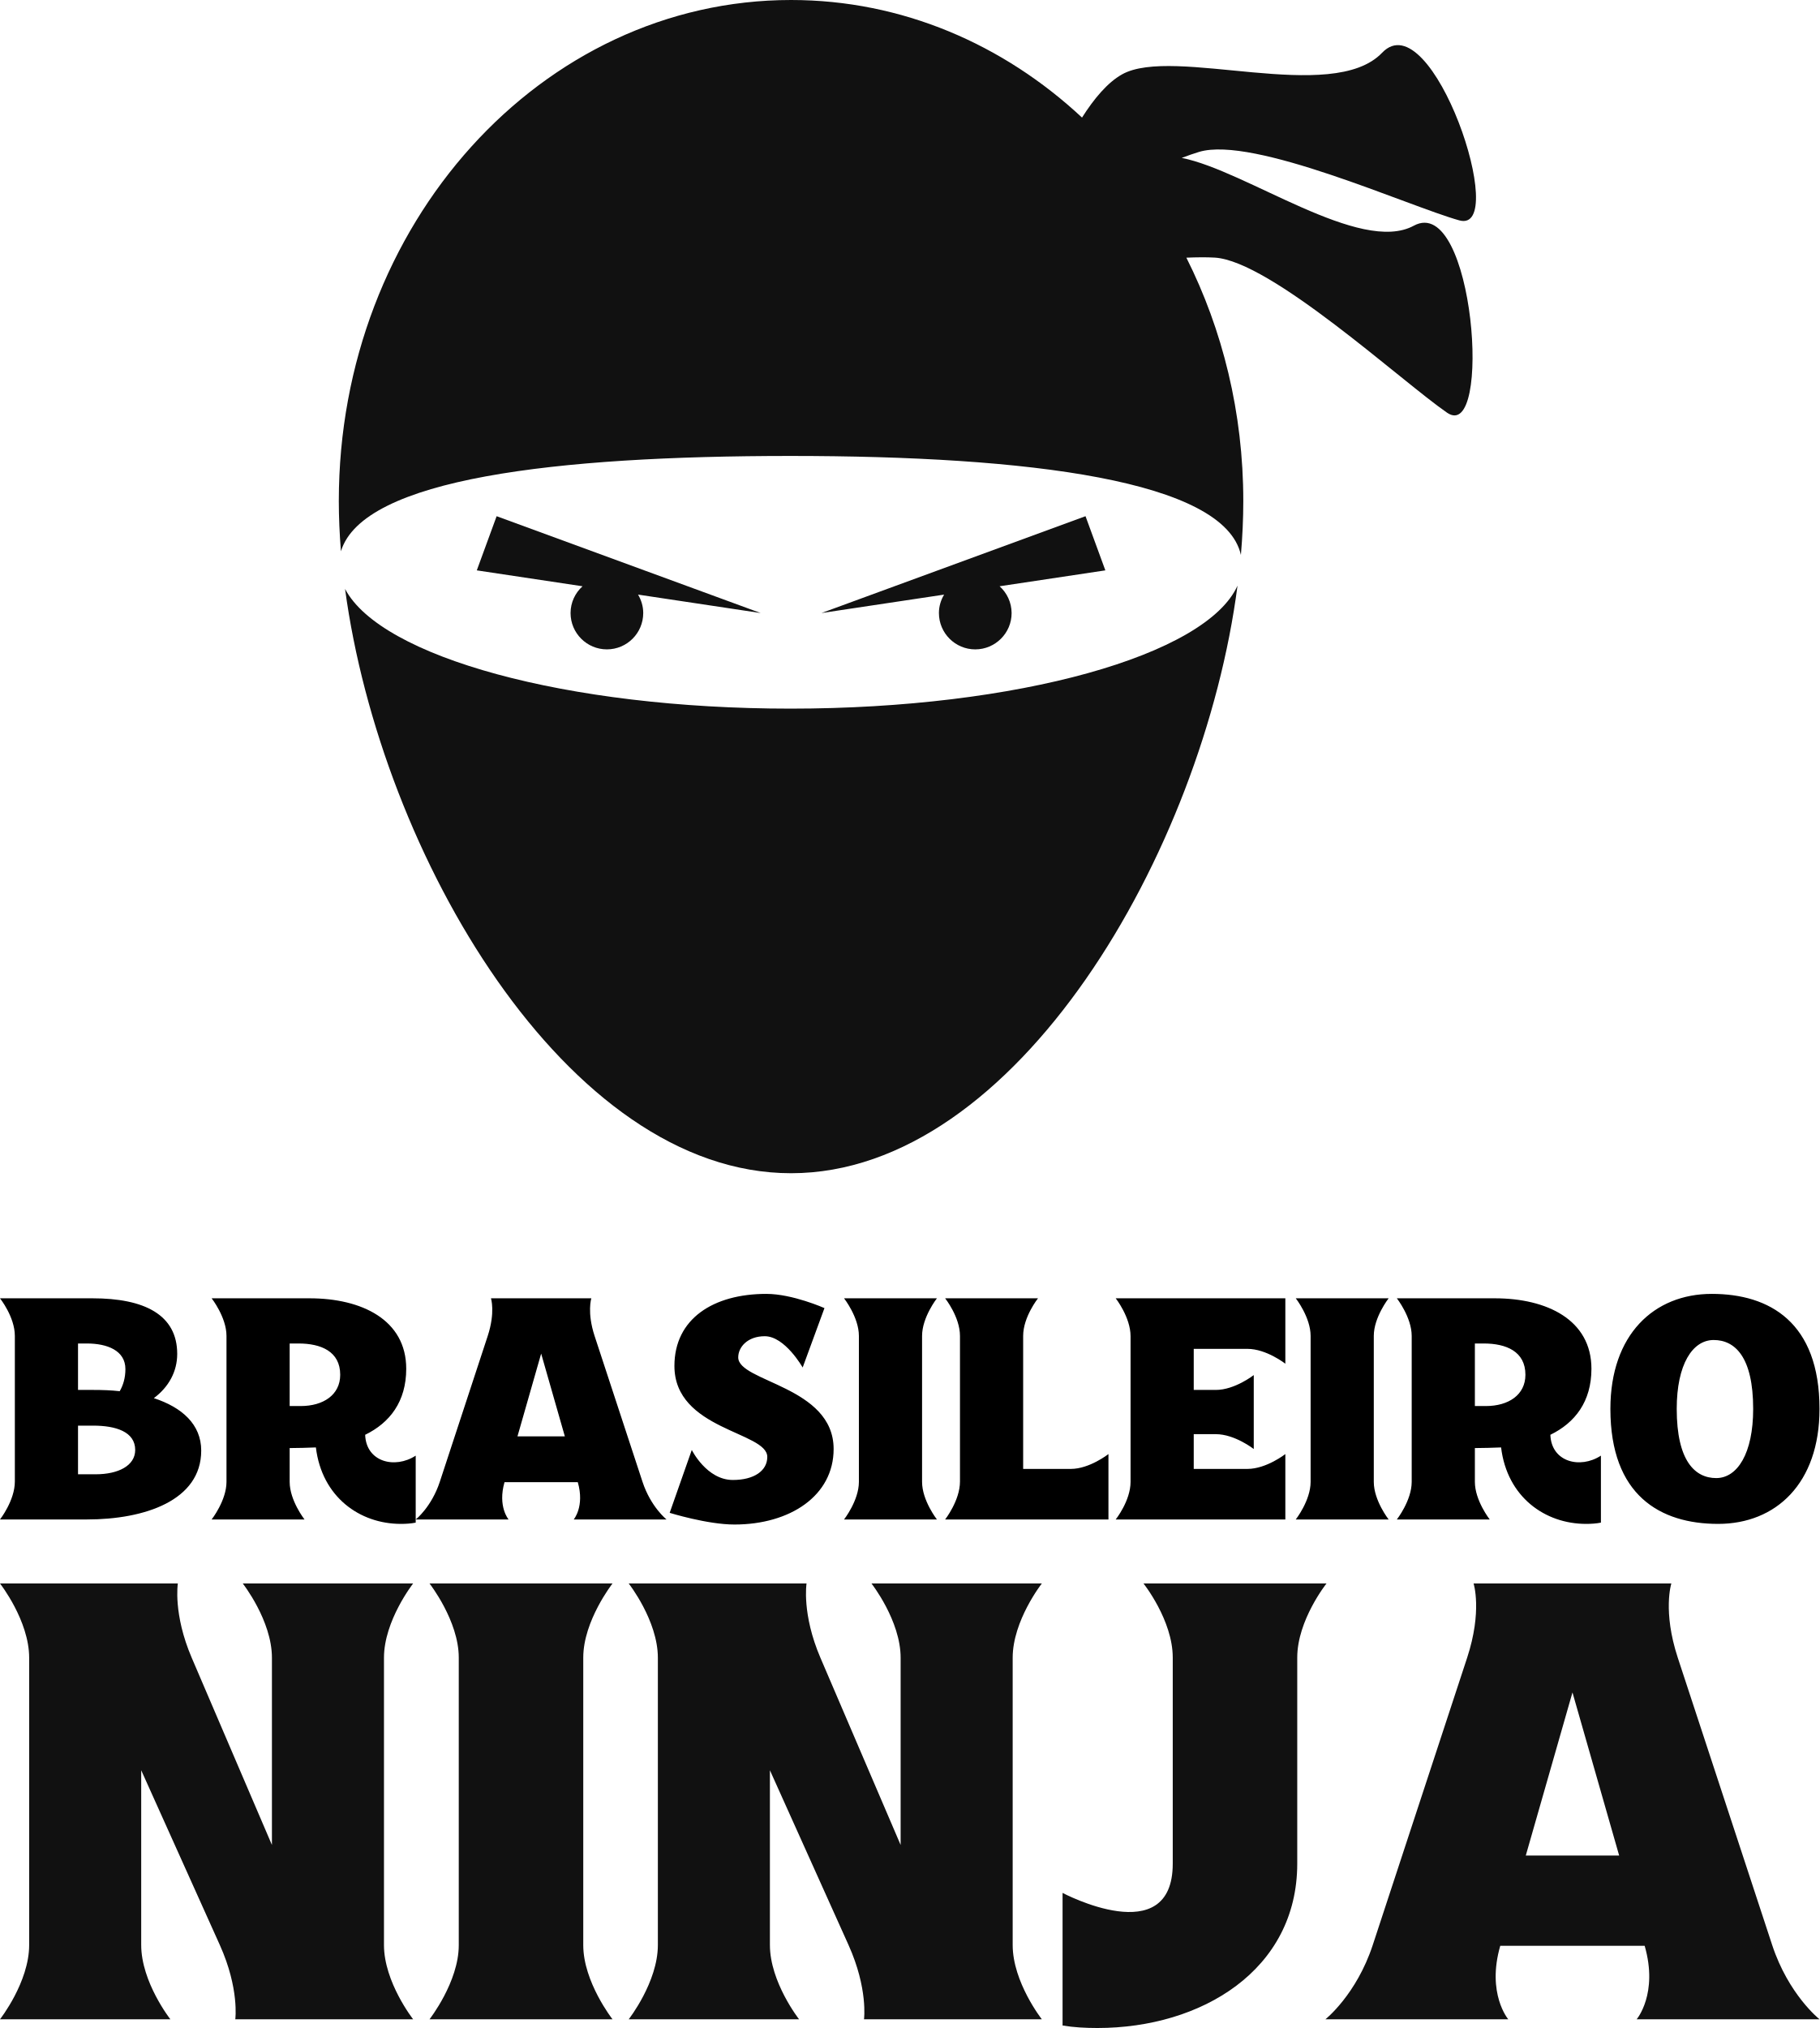
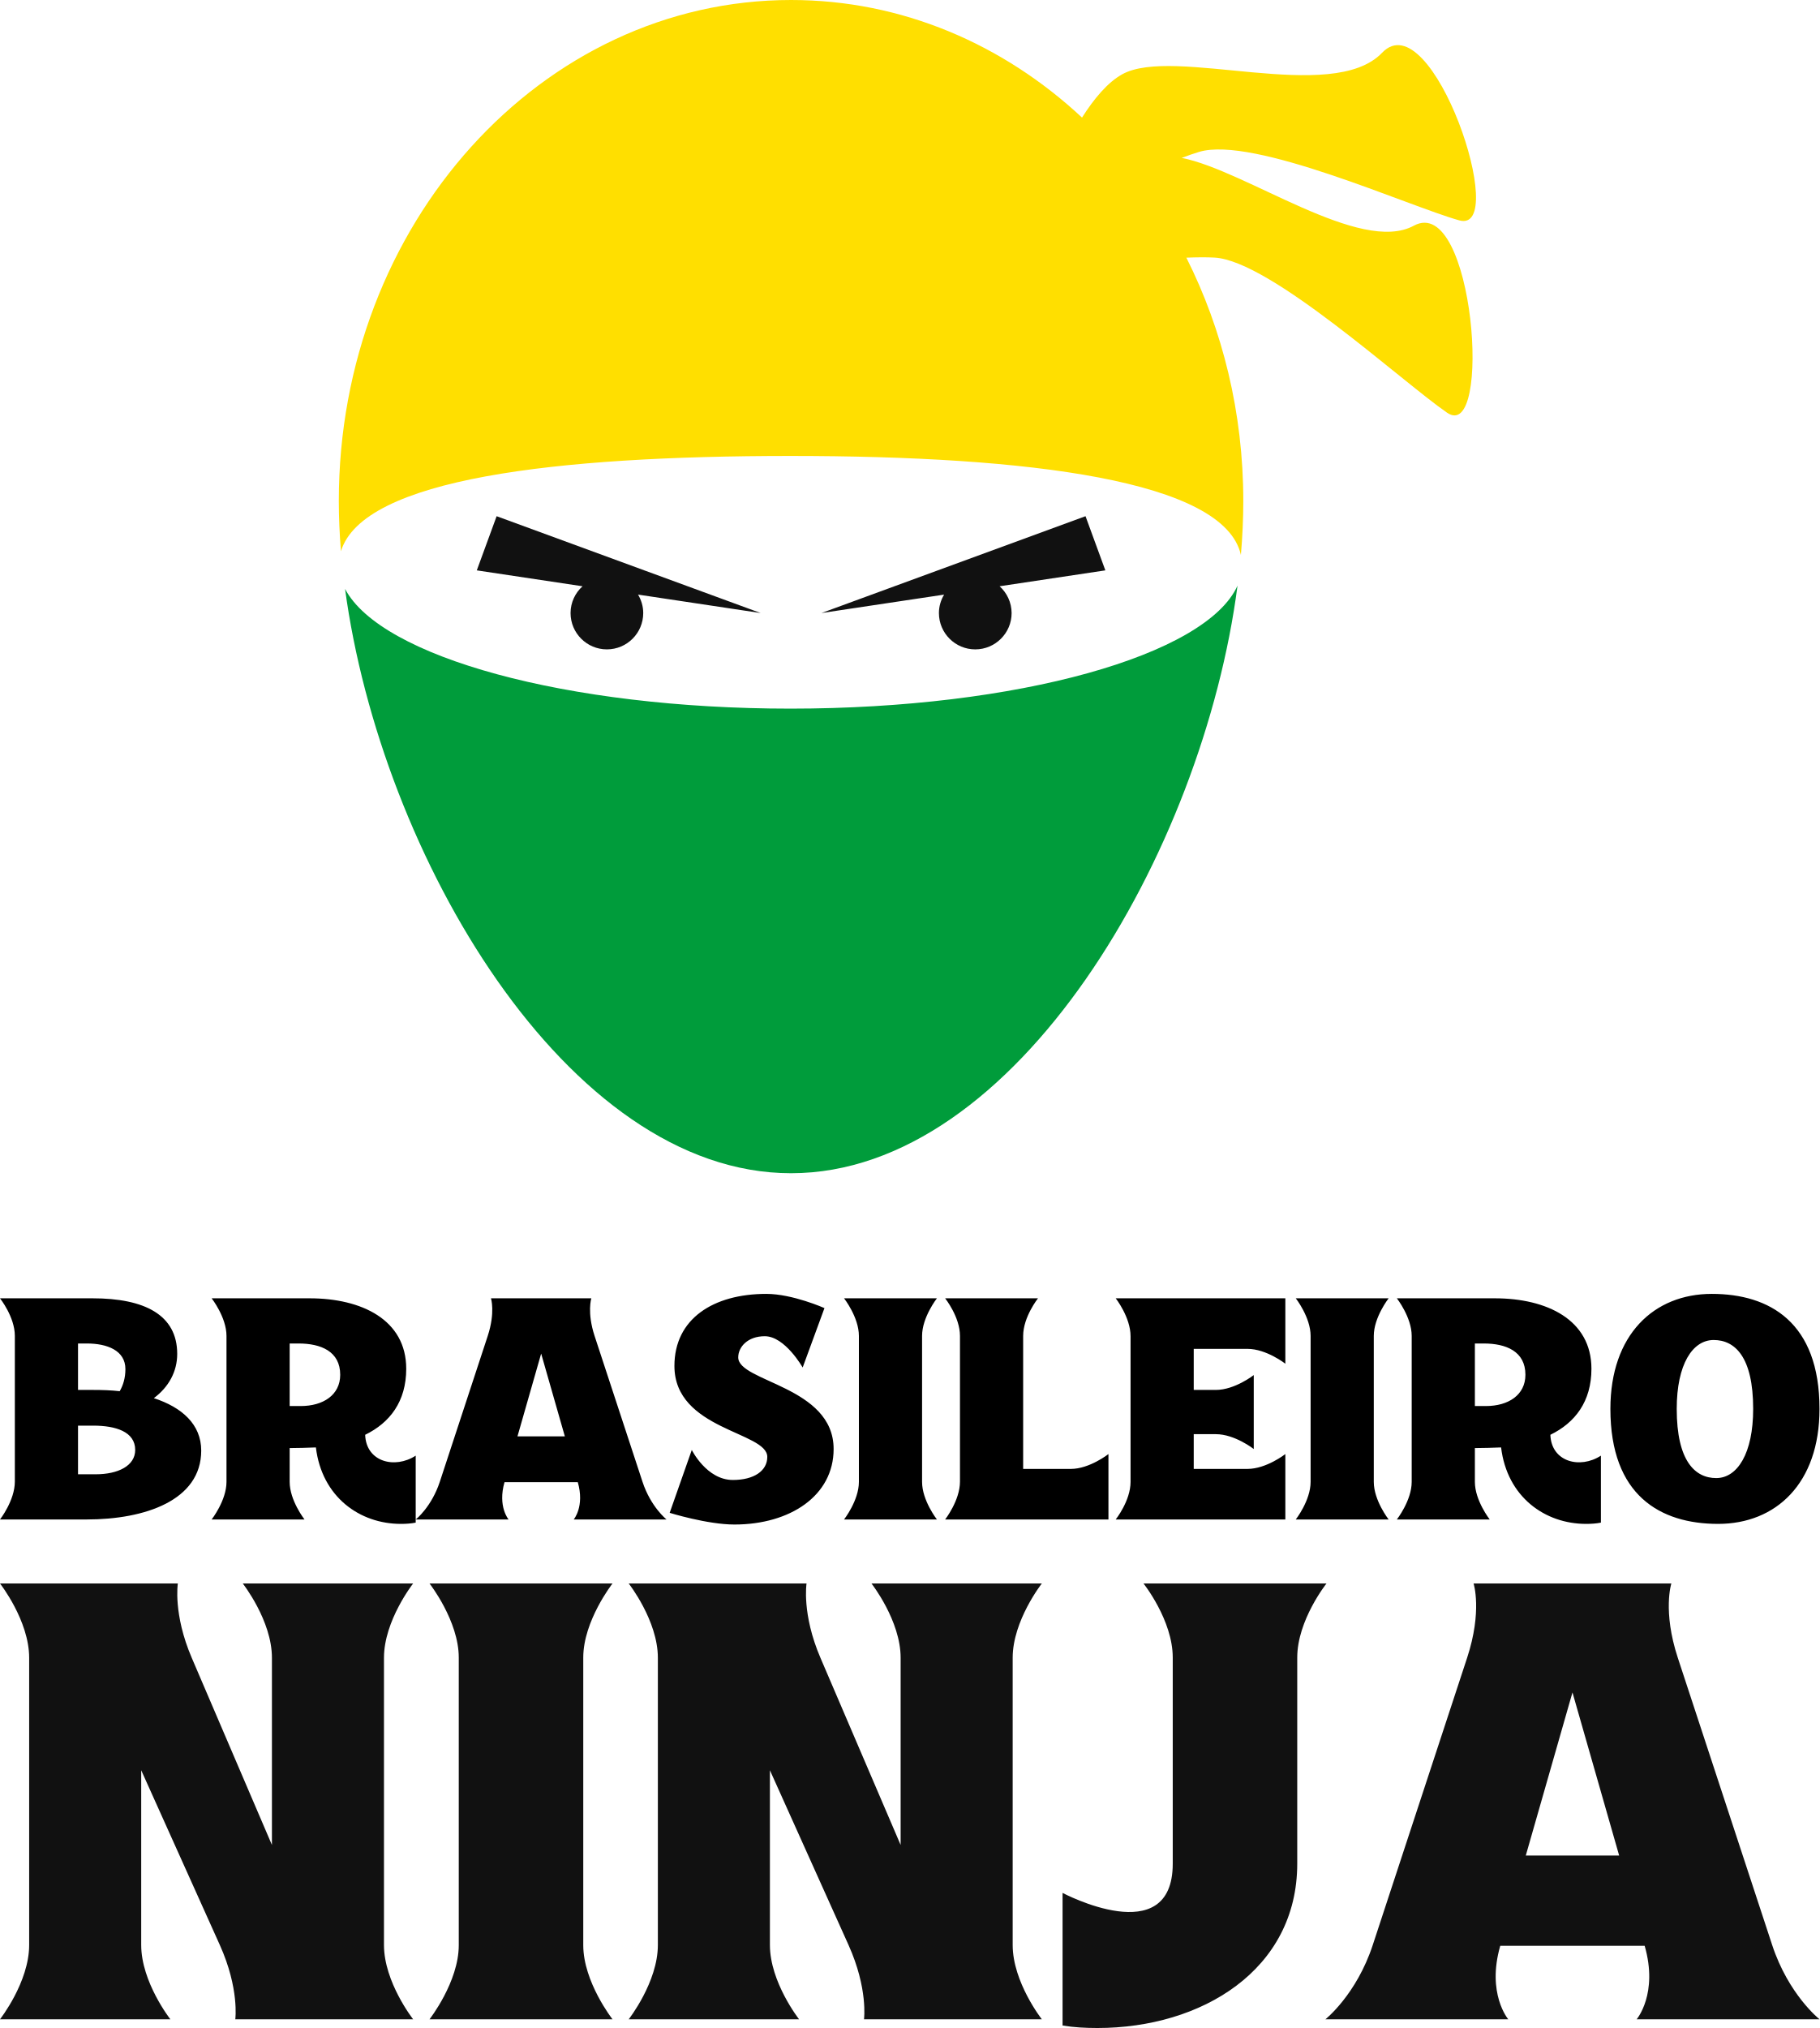
<svg xmlns="http://www.w3.org/2000/svg" viewBox="165.136 56.608 295.364 329.149">
  <g id="SvgjsG1885" featurekey="symbolFeature-0" transform="matrix(1.904174, 0, 0, 1.904174, 202.7278, 56.13213)" fill="#111">
-     <path d="M47.646,60.65c-19.095,0-34.935-4.411-37.971-10.204c3.04,22.626,18.9,49.804,38.021,49.804  c19.2,0,35.116-27.406,38.061-50.083C83.095,56.094,67.05,60.65,47.646,60.65z" />
-     <path d="M100.786,19.487c-4.564,2.482-14.294-4.7-19.786-5.778c0.531-0.2,1.037-0.38,1.486-0.514  c4.641-1.382,17.789,4.609,22.172,5.837c4.385,1.228-2.321-18.74-6.573-14.287C93.832,9.2,80.297,4.131,75.914,6.589  c-1.24,0.694-2.391,2.074-3.413,3.682C65.797,4.021,57.146,0.25,47.697,0.25c-21.293,0-38.555,19.12-38.555,42.704  c0,1.394,0.064,2.828,0.182,4.284c1.876-6.197,18.315-8.125,38.322-8.125c20.344,0,36.992,2.091,38.4,8.439  c0.133-1.566,0.204-3.103,0.204-4.598c0-7.528-1.766-14.599-4.853-20.741c0.89-0.037,1.715-0.046,2.409-0.006  c4.777,0.273,15.916,10.533,19.812,13.217C107.517,38.111,105.938,16.687,100.786,19.487z" />
+     <path d="M47.646,60.65c-19.095,0-34.935-4.411-37.971-10.204c3.04,22.626,18.9,49.804,38.021,49.804  c19.2,0,35.116-27.406,38.061-50.083C83.095,56.094,67.05,60.65,47.646,60.65z" style="fill: rgb(0, 156, 59);" />
+     <path d="M100.786,19.487c-4.564,2.482-14.294-4.7-19.786-5.778c0.531-0.2,1.037-0.38,1.486-0.514  c4.641-1.382,17.789,4.609,22.172,5.837c4.385,1.228-2.321-18.74-6.573-14.287C93.832,9.2,80.297,4.131,75.914,6.589  c-1.24,0.694-2.391,2.074-3.413,3.682C65.797,4.021,57.146,0.25,47.697,0.25c-21.293,0-38.555,19.12-38.555,42.704  c0,1.394,0.064,2.828,0.182,4.284c1.876-6.197,18.315-8.125,38.322-8.125c20.344,0,36.992,2.091,38.4,8.439  c0.133-1.566,0.204-3.103,0.204-4.598c0-7.528-1.766-14.599-4.853-20.741c0.89-0.037,1.715-0.046,2.409-0.006  c4.777,0.273,15.916,10.533,19.812,13.217C107.517,38.111,105.938,16.687,100.786,19.487z" style="fill: rgb(255, 223, 0);" />
    <path d="M45.107,52.502l-22.511-8.253l-1.691,4.616l9.014,1.355c-0.622,0.564-1.02,1.375-1.02,2.282c0,1.71,1.387,3.097,3.097,3.097  c1.711,0,3.098-1.387,3.098-3.097c0-0.576-0.168-1.109-0.441-1.572L45.107,52.502z" />
    <path d="M65.476,50.22l9.014-1.355l-1.691-4.617l-22.512,8.254l10.456-1.57c-0.275,0.463-0.441,0.995-0.441,1.57  c0,1.71,1.387,3.098,3.097,3.098s3.1-1.388,3.1-3.098C66.494,51.595,66.099,50.784,65.476,50.22z" />
  </g>
  <path d="M0.52 40 c0 0 1.88 -2.4 1.88 -4.8 l0 -18.44 c0 -2.4 -1.88 -4.76 -1.88 -4.76 l11.72 0 c6.56 0 10.72 2.08 10.72 7.04 c0 2.24 -1.08 4.2 -2.96 5.6 c3.56 1.16 6 3.32 6 6.64 c0 6.32 -7.16 8.72 -14.48 8.72 l-11 0 z M15.68 23.76 c0.44 -0.76 0.72 -1.68 0.72 -2.8 c0 -2.36 -2.32 -3.24 -4.88 -3.24 l-1.12 0 l0 5.88 l1.92 0 c1.16 0 2.28 0.04 3.36 0.16 z M10.4 34.28 l2.24 0 c2.84 0 5 -1.08 5 -3.08 c0 -2.32 -2.48 -3.08 -5.32 -3.08 l-1.92 0 l0 6.16 z M51.28 40.56 c-5.2 0 -10 -3.4 -10.76 -9.68 c-0.76 0.04 -2.6 0.08 -3.32 0.08 l0 4.28 c0 2.36 1.88 4.76 1.88 4.76 l-11.76 0 s1.88 -2.4 1.88 -4.76 l0 -18.48 c0 -2.36 -1.88 -4.76 -1.88 -4.76 l12.4 0 c6.6 0 12.24 2.72 12.24 8.92 c0 4.16 -2.08 6.84 -5.2 8.36 c0.12 3.44 3.76 4.36 6.4 2.64 l0 8.48 c-0.6 0.12 -1.24 0.16 -1.88 0.16 z M37.2 25.64 l1.4 0 c2.84 0 5 -1.4 5 -3.96 c0 -2.96 -2.44 -3.96 -5.28 -3.96 l-1.12 0 l0 7.92 z M53.171 40 c0 0 1.993 -1.58 3.042 -4.773 l6.064 -18.454 c0.986 -3.002 0.414 -4.774 0.414 -4.774 l12.709 0 s-0.572 1.771 0.414 4.774 l0 0 l6.064 18.454 c1.049 3.192 3.042 4.772 3.042 4.772 l-11.749 0 s1.401 -1.644 0.514 -4.72 l-9.28 0 c-0.886 3.076 0.514 4.72 0.514 4.72 l-11.749 0 z M66.046 29.48 l6 0 l-3 -10.48 z M93.52 40.64 c-3.44 0 -8.2 -1.48 -8.2 -1.48 l2.8 -7.96 s1.88 3.8 5.2 3.8 c2.68 0 4.36 -1.16 4.36 -2.92 c0 -3.2 -11.76 -3.398 -11.76 -11.52 c0 -5.96 4.92 -9.12 11.64 -9.12 c3.32 0 7.36 1.8 7.36 1.8 l-2.76 7.52 s-2.24 -3.96 -4.8 -3.96 c-2.16 0 -3.36 1.36 -3.36 2.68 c0 3.12 12.08 3.64 12.08 11.6 c0 5.92 -5.52 9.56 -12.56 9.56 z M107.4 40 c0 0 1.88 -2.4 1.88 -4.76 l0 -18.48 c0 -2.36 -1.88 -4.76 -1.88 -4.76 l11.76 0 s-1.88 2.4 -1.88 4.76 l0 18.48 c0 2.36 1.88 4.76 1.88 4.76 l-11.76 0 z M120.2 40 c0 0 1.88 -2.4 1.88 -4.8 l0 -18.44 c0 -2.4 -1.88 -4.76 -1.88 -4.76 l11.76 0 s-1.88 2.36 -1.88 4.76 l0 16.84 l6.04 0 c2.36 0 4.76 -1.88 4.76 -1.88 l0 8.28 l-20.68 0 z M141.8 40 c0 0 1.88 -2.36 1.88 -4.76 l0 -18.44 c0 -2.4 -1.88 -4.8 -1.88 -4.8 l21.48 0 l0 8.28 s-2.4 -1.88 -4.8 -1.88 l-6.8 0 l0 5.2 l2.8 0 c2.4 0 4.8 -1.88 4.8 -1.88 l0 9.36 s-2.4 -1.88 -4.8 -1.88 l-2.8 0 l0 4.4 l6.8 0 c2.4 0 4.8 -1.88 4.8 -1.88 l0 8.28 l-21.48 0 z M164.6 40 c0 0 1.88 -2.4 1.88 -4.76 l0 -18.48 c0 -2.36 -1.88 -4.76 -1.88 -4.76 l11.76 0 s-1.88 2.4 -1.88 4.76 l0 18.48 c0 2.36 1.88 4.76 1.88 4.76 l-11.76 0 z M201.36 40.56 c-5.2 0 -10 -3.4 -10.76 -9.68 c-0.76 0.04 -2.6 0.08 -3.32 0.08 l0 4.28 c0 2.36 1.88 4.76 1.88 4.76 l-11.76 0 s1.88 -2.4 1.88 -4.76 l0 -18.48 c0 -2.36 -1.88 -4.76 -1.88 -4.76 l12.4 0 c6.6 0 12.24 2.72 12.24 8.92 c0 4.16 -2.08 6.84 -5.2 8.36 c0.12 3.44 3.76 4.36 6.4 2.64 l0 8.48 c-0.6 0.12 -1.24 0.16 -1.88 0.16 z M187.28 25.64 l1.4 0 c2.84 0 5 -1.4 5 -3.96 c0 -2.96 -2.44 -3.96 -5.28 -3.96 l-1.12 0 l0 7.92 z M218.08 40.56 c-7.32 0 -13.64 -3.6 -13.64 -14.56 c0 -9.4 5.52 -14.56 12.84 -14.56 s13.64 3.6 13.64 14.56 c0 9.44 -5.52 14.56 -12.84 14.56 z M217.84 34.76 c2.68 0 4.68 -3.12 4.68 -8.76 c0 -6.6 -2.32 -8.72 -5 -8.72 s-4.68 3.08 -4.68 8.72 c0 6.6 2.32 8.76 5 8.76 z" transform="matrix(1.281963, 0, 0, 1.281963, 164.4691, 251.9425)" />
  <g id="SvgjsG1887" featurekey="nameFeature-1" transform="matrix(2.526201, 0, 0, 2.526201, 163.8221, 283.2948)" fill="#111">
    <path d="M0.52 40 c0 0 1.874 -2.387 1.874 -4.773 l0 -18.453 c0 -2.387 -1.874 -4.774 -1.874 -4.774 l11.428 0 s-0.314 1.961 0.892 4.774 l5.154 12.026 l0 -12.026 c0 -2.387 -1.874 -4.774 -1.874 -4.774 l10.948 0 s-1.874 2.387 -1.874 4.774 l0 18.453 c0 2.386 1.874 4.773 1.874 4.773 l-11.428 0 s0.268 -1.966 -0.992 -4.768 l-5.054 -11.232 l0 11.227 c0 2.386 1.874 4.773 1.874 4.773 l-10.948 0 z M28.12 40 c0 0 1.88 -2.4 1.88 -4.76 l0 -18.48 c0 -2.36 -1.88 -4.76 -1.88 -4.76 l11.76 0 s-1.88 2.4 -1.88 4.76 l0 18.48 c0 2.36 1.88 4.76 1.88 4.76 l-11.76 0 z M40.92 40 c0 0 1.874 -2.387 1.874 -4.773 l0 -18.453 c0 -2.387 -1.874 -4.774 -1.874 -4.774 l11.428 0 s-0.314 1.961 0.892 4.774 l5.154 12.026 l0 -12.026 c0 -2.387 -1.874 -4.774 -1.874 -4.774 l10.948 0 s-1.874 2.387 -1.874 4.774 l0 18.453 c0 2.386 1.874 4.773 1.874 4.773 l-11.428 0 s0.268 -1.966 -0.992 -4.768 l-5.054 -11.232 l0 11.227 c0 2.386 1.874 4.773 1.874 4.773 l-10.948 0 z M71.04 40.56 c-0.76 0 -1.52 -0.04 -2.24 -0.16 l0 -8.52 s7.08 3.76 7.08 -1.88 l0 -13.24 c0 -2.4 -1.88 -4.76 -1.88 -4.76 l11.76 0 s-1.88 2.36 -1.88 4.76 l0 13.24 c0 6.84 -6.16 10.56 -12.84 10.56 z M85.691 40 c0 0 1.993 -1.58 3.042 -4.773 l6.064 -18.454 c0.986 -3.002 0.414 -4.774 0.414 -4.774 l12.709 0 s-0.572 1.771 0.414 4.774 l0 0 l6.064 18.454 c1.049 3.192 3.042 4.772 3.042 4.772 l-11.749 0 s1.401 -1.644 0.514 -4.72 l-9.28 0 c-0.886 3.076 0.514 4.72 0.514 4.72 l-11.749 0 z M98.566 29.48 l6 0 l-3 -10.48 z" />
  </g>
</svg>
